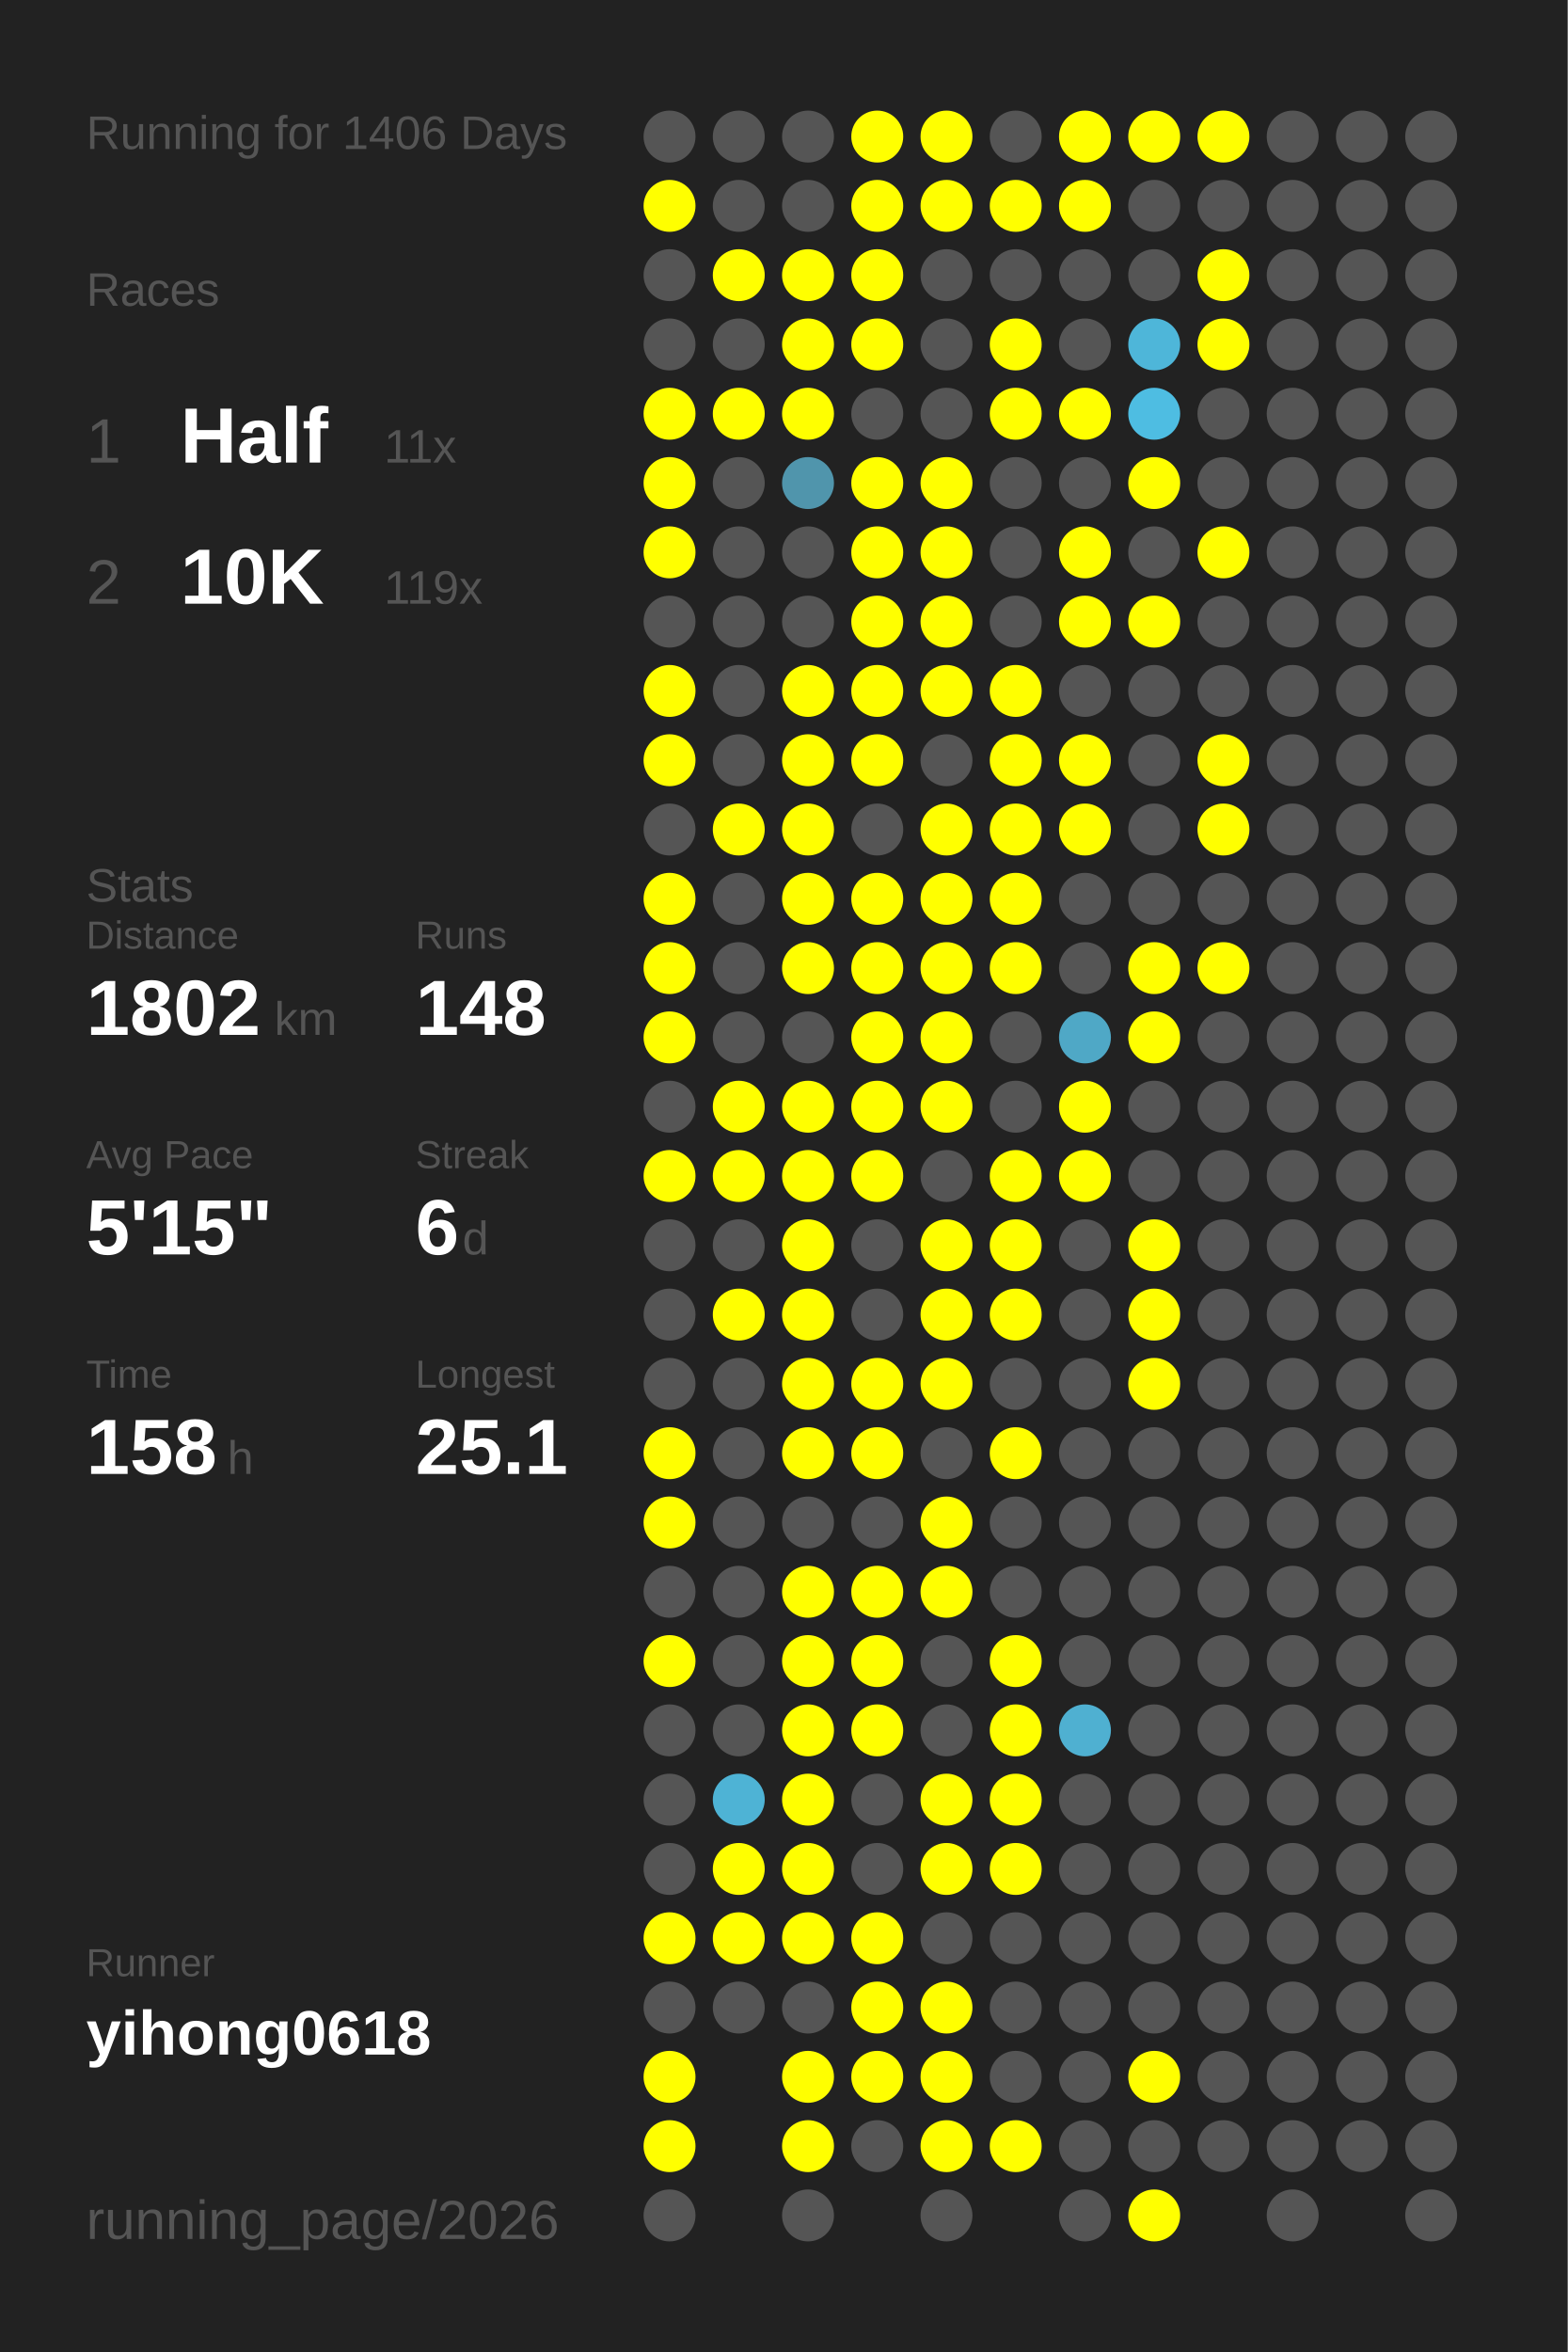
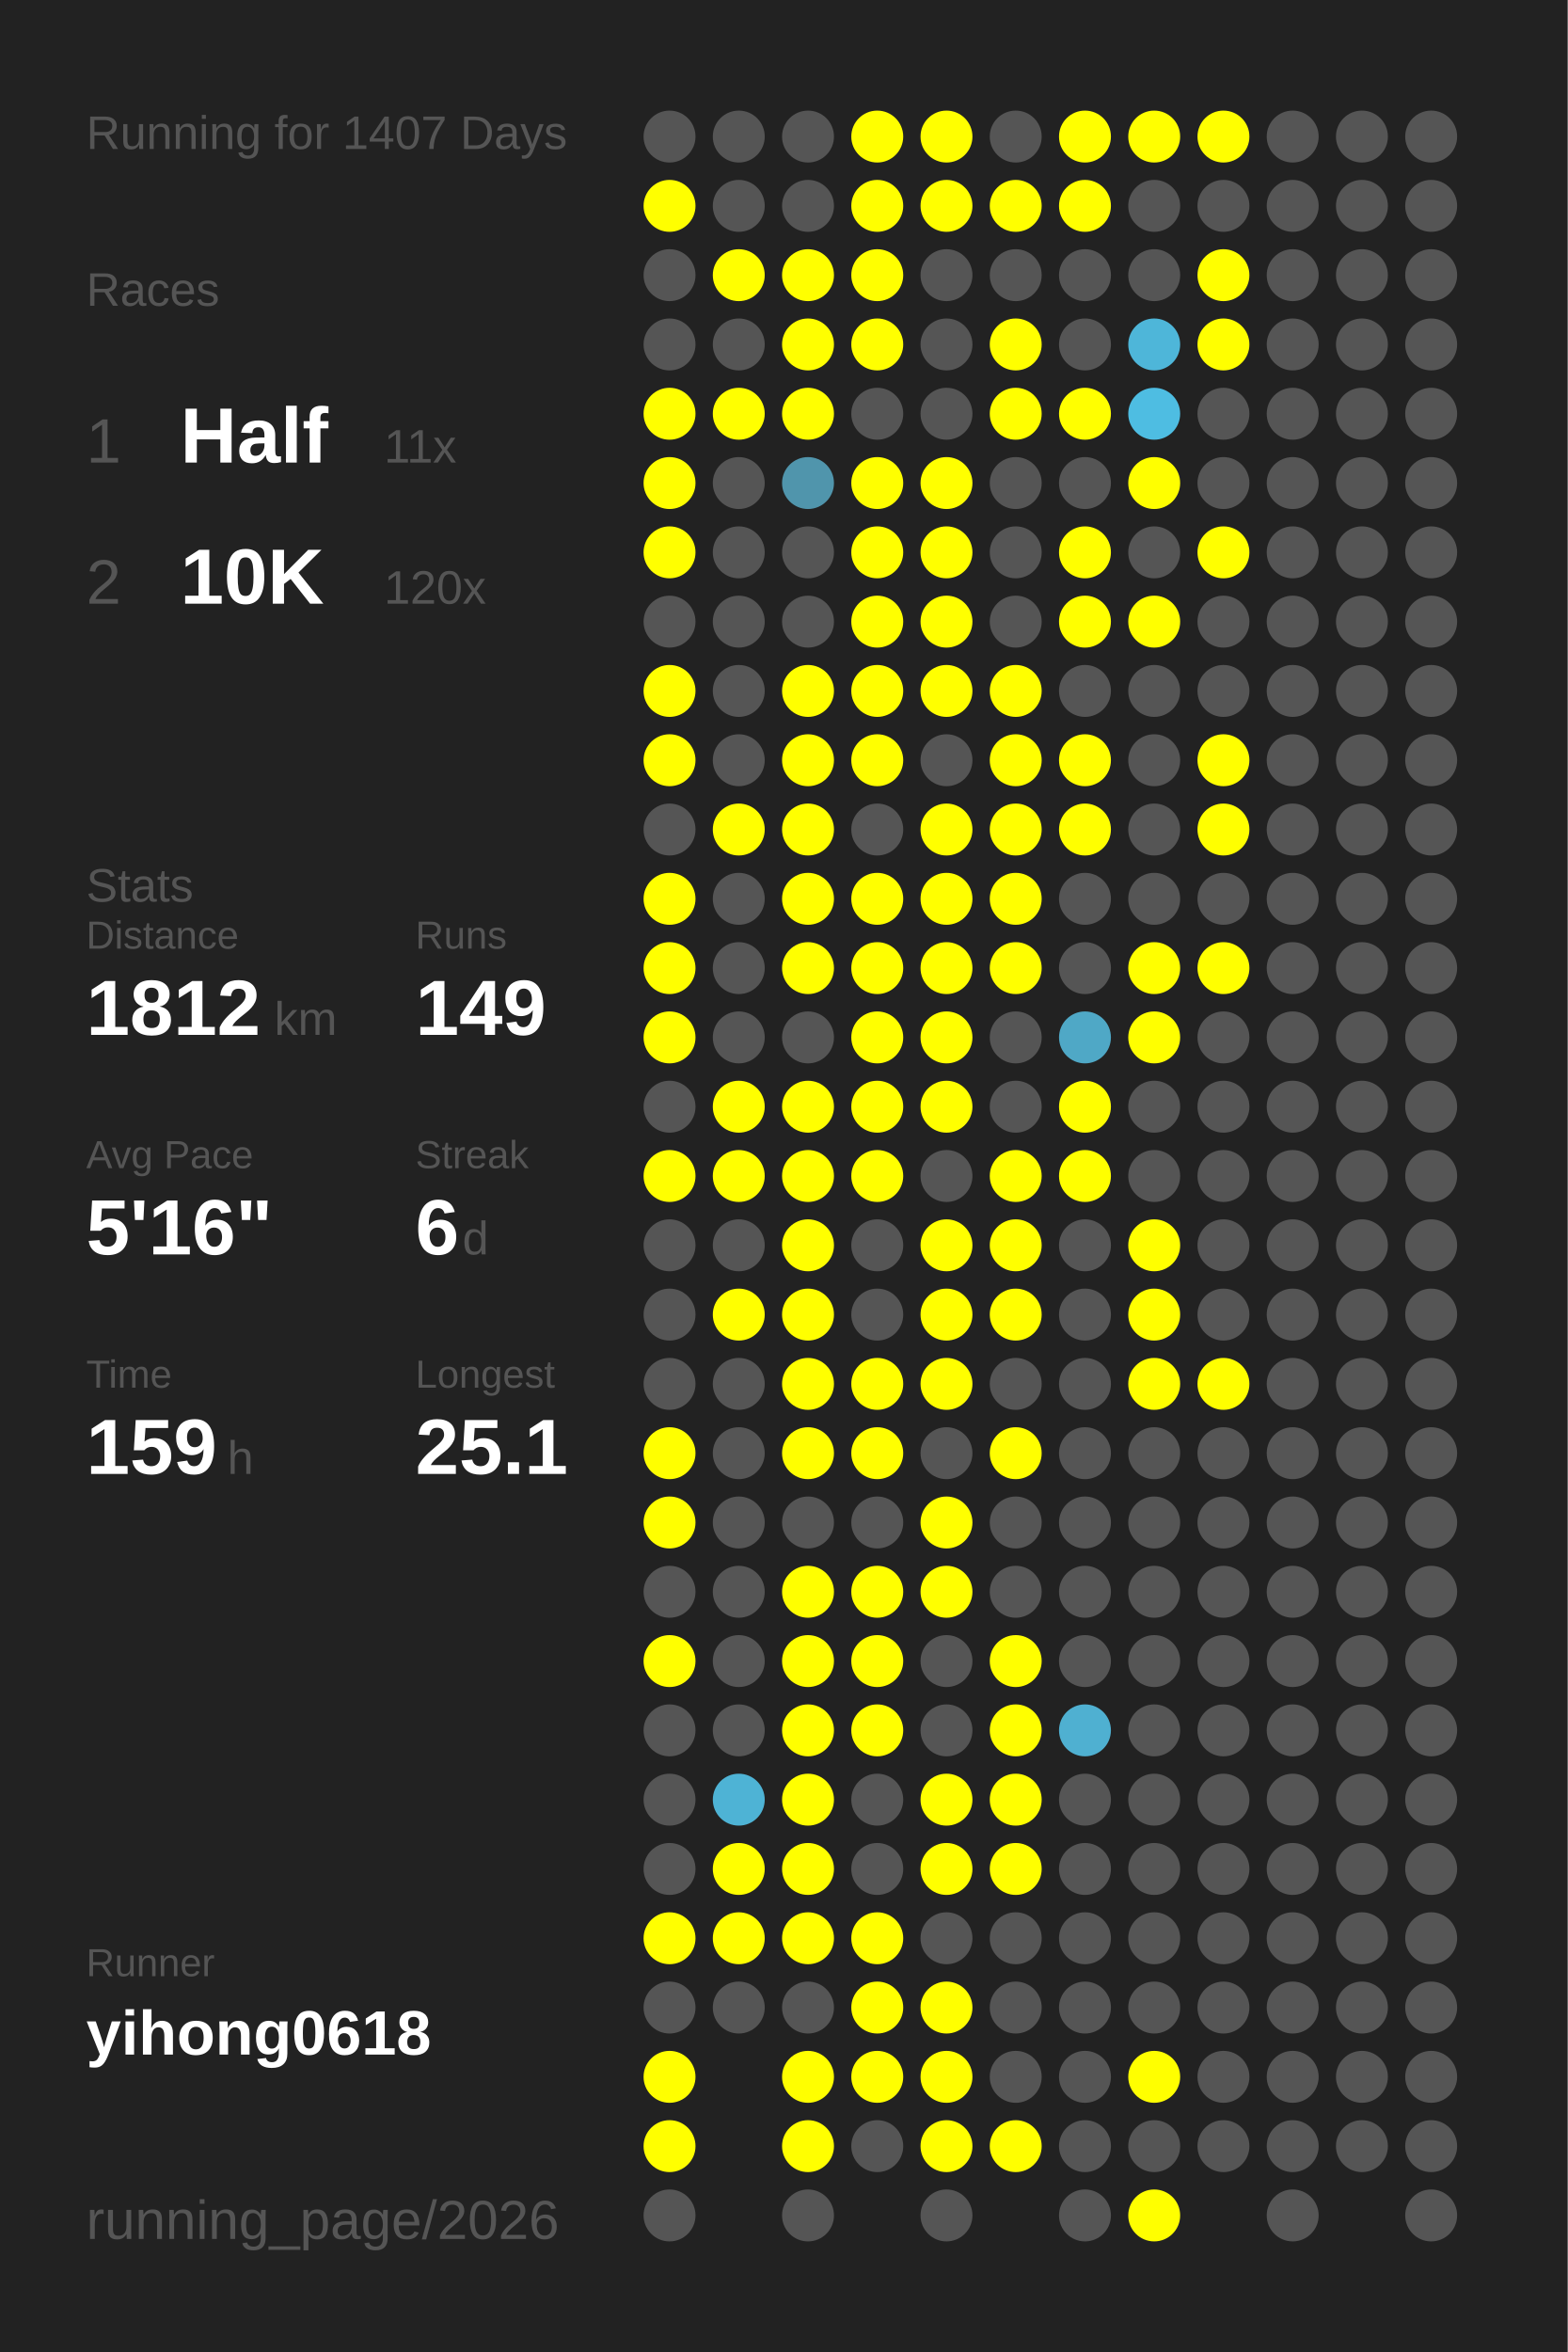
<svg xmlns="http://www.w3.org/2000/svg" baseProfile="full" height="300mm" version="1.1" viewBox="0,0,200,300" width="200mm">
  <defs />
  <rect fill="#222222" height="300" width="200" x="0" y="0" />
-   <text fill="#555555" style="font-size:6px; font-family:Arial;" x="11" y="19">Running for 1406 Days</text>
+   <text fill="#555555" style="font-size:6px; font-family:Arial;" x="11" y="19">Running for 1407 Days</text>
  <text fill="#555555" style="font-size:6px; font-family:Arial;" x="11" y="39">Races</text>
  <text fill="#555555" style="font-size:8px; font-family:Arial;" x="11" y="59">1</text>
  <text fill="#FFFFFF" style="font-size:10px; font-family:Arial; font-weight:bold;" x="23" y="59">Half</text>
  <text fill="#555555" style="font-size:6px; font-family:Arial;" x="49" y="59">11x</text>
  <text fill="#555555" style="font-size:8px; font-family:Arial;" x="11" y="77">2</text>
  <text fill="#FFFFFF" style="font-size:10px; font-family:Arial; font-weight:bold;" x="23" y="77">10K</text>
-   <text fill="#555555" style="font-size:6px; font-family:Arial;" x="49" y="77">119x</text>
+   <text fill="#555555" style="font-size:6px; font-family:Arial;" x="49" y="77">120x</text>
  <text fill="#555555" style="font-size:6px; font-family:Arial;" x="11" y="115">Stats</text>
  <text fill="#555555" style="font-size:5px; font-family:Arial;" x="11" y="121">Distance</text>
-   <text fill="#FFFFFF" style="font-size:10px; font-family:Arial; font-weight:bold;" x="11" y="132">1802</text>
+   <text fill="#FFFFFF" style="font-size:10px; font-family:Arial; font-weight:bold;" x="11" y="132">1812</text>
  <text fill="#555555" style="font-size:6px; font-family:Arial;" x="35" y="132">km</text>
  <text fill="#555555" style="font-size:5px; font-family:Arial;" x="53" y="121">Runs</text>
-   <text fill="#FFFFFF" style="font-size:10px; font-family:Arial; font-weight:bold;" x="53" y="132">148</text>
+   <text fill="#FFFFFF" style="font-size:10px; font-family:Arial; font-weight:bold;" x="53" y="132">149</text>
  <text fill="#555555" style="font-size:5px; font-family:Arial;" x="11" y="149">Avg Pace</text>
-   <text fill="#FFFFFF" style="font-size:10px; font-family:Arial; font-weight:bold;" x="11" y="160">5'15"</text>
+   <text fill="#FFFFFF" style="font-size:10px; font-family:Arial; font-weight:bold;" x="11" y="160">5'16"</text>
  <text fill="#555555" style="font-size:5px; font-family:Arial;" x="53" y="149">Streak</text>
  <text fill="#FFFFFF" style="font-size:10px; font-family:Arial; font-weight:bold;" x="53" y="160">6</text>
  <text fill="#555555" style="font-size:6px; font-family:Arial;" x="59" y="160">d</text>
  <text fill="#555555" style="font-size:5px; font-family:Arial;" x="11" y="177">Time</text>
-   <text fill="#FFFFFF" style="font-size:10px; font-family:Arial; font-weight:bold;" x="11" y="188">158</text>
+   <text fill="#FFFFFF" style="font-size:10px; font-family:Arial; font-weight:bold;" x="11" y="188">159</text>
  <text fill="#555555" style="font-size:6px; font-family:Arial;" x="29" y="188">h</text>
  <text fill="#555555" style="font-size:5px; font-family:Arial;" x="53" y="177">Longest</text>
  <text fill="#FFFFFF" style="font-size:10px; font-family:Arial; font-weight:bold;" x="53" y="188">25.1</text>
  <text fill="#555555" style="font-size:5px; font-family:Arial;" x="11" y="252.065">Runner</text>
  <text fill="#FFFFFF" style="font-size:8px; font-family:Arial; font-weight:bold;" x="11" y="262.065">yihong0618</text>
  <text fill="#555555" style="font-size:7px; font-family:Arial;" x="11" y="285.581">running_page/2026</text>
  <circle cx="85.417" cy="17.419" fill="#555555" r="3.312" />
  <circle cx="85.417" cy="26.258" fill="#FFFF00" r="3.312" />
  <circle cx="85.417" cy="35.097" fill="#555555" r="3.312" />
  <circle cx="85.417" cy="43.935" fill="#555555" r="3.312" />
  <circle cx="85.417" cy="52.774" fill="#FFFF00" r="3.312" />
  <circle cx="85.417" cy="61.613" fill="#FFFF00" r="3.312" />
  <circle cx="85.417" cy="70.452" fill="#FFFF00" r="3.312" />
  <circle cx="85.417" cy="79.29" fill="#555555" r="3.312" />
  <circle cx="85.417" cy="88.129" fill="#FFFF00" r="3.312" />
  <circle cx="85.417" cy="96.968" fill="#FFFF00" r="3.312" />
  <circle cx="85.417" cy="105.806" fill="#555555" r="3.312" />
  <circle cx="85.417" cy="114.645" fill="#FFFF00" r="3.312" />
  <circle cx="85.417" cy="123.484" fill="#FFFF00" r="3.312" />
  <circle cx="85.417" cy="132.323" fill="#FFFF00" r="3.312" />
  <circle cx="85.417" cy="141.161" fill="#555555" r="3.312" />
  <circle cx="85.417" cy="150" fill="#FFFF00" r="3.312" />
  <circle cx="85.417" cy="158.839" fill="#555555" r="3.312" />
  <circle cx="85.417" cy="167.677" fill="#555555" r="3.312" />
  <circle cx="85.417" cy="176.516" fill="#555555" r="3.312" />
  <circle cx="85.417" cy="185.355" fill="#FFFF00" r="3.312" />
  <circle cx="85.417" cy="194.194" fill="#FFFF00" r="3.312" />
  <circle cx="85.417" cy="203.032" fill="#555555" r="3.312" />
  <circle cx="85.417" cy="211.871" fill="#FFFF00" r="3.312" />
  <circle cx="85.417" cy="220.71" fill="#555555" r="3.312" />
  <circle cx="85.417" cy="229.548" fill="#555555" r="3.312" />
  <circle cx="85.417" cy="238.387" fill="#555555" r="3.312" />
  <circle cx="85.417" cy="247.226" fill="#FFFF00" r="3.312" />
  <circle cx="85.417" cy="256.065" fill="#555555" r="3.312" />
  <circle cx="85.417" cy="264.903" fill="#FFFF00" r="3.312" />
  <circle cx="85.417" cy="273.742" fill="#FFFF00" r="3.312" />
  <circle cx="85.417" cy="282.581" fill="#555555" r="3.312" />
  <circle cx="94.25" cy="17.419" fill="#555555" r="3.312" />
  <circle cx="94.25" cy="26.258" fill="#555555" r="3.312" />
  <circle cx="94.25" cy="35.097" fill="#FFFF00" r="3.312" />
  <circle cx="94.25" cy="43.935" fill="#555555" r="3.312" />
  <circle cx="94.25" cy="52.774" fill="#FFFF00" r="3.312" />
  <circle cx="94.25" cy="61.613" fill="#555555" r="3.312" />
  <circle cx="94.25" cy="70.452" fill="#555555" r="3.312" />
  <circle cx="94.25" cy="79.29" fill="#555555" r="3.312" />
  <circle cx="94.25" cy="88.129" fill="#555555" r="3.312" />
  <circle cx="94.25" cy="96.968" fill="#555555" r="3.312" />
  <circle cx="94.25" cy="105.806" fill="#FFFF00" r="3.312" />
  <circle cx="94.25" cy="114.645" fill="#555555" r="3.312" />
  <circle cx="94.25" cy="123.484" fill="#555555" r="3.312" />
  <circle cx="94.25" cy="132.323" fill="#555555" r="3.312" />
  <circle cx="94.25" cy="141.161" fill="#FFFF00" r="3.312" />
  <circle cx="94.25" cy="150" fill="#FFFF00" r="3.312" />
  <circle cx="94.25" cy="158.839" fill="#555555" r="3.312" />
  <circle cx="94.25" cy="167.677" fill="#FFFF00" r="3.312" />
  <circle cx="94.25" cy="176.516" fill="#555555" r="3.312" />
  <circle cx="94.25" cy="185.355" fill="#555555" r="3.312" />
  <circle cx="94.25" cy="194.194" fill="#555555" r="3.312" />
  <circle cx="94.25" cy="203.032" fill="#555555" r="3.312" />
  <circle cx="94.25" cy="211.871" fill="#555555" r="3.312" />
  <circle cx="94.25" cy="220.71" fill="#555555" r="3.312" />
  <circle cx="94.25" cy="229.548" fill="#4eb3d5" r="3.312" />
  <circle cx="94.25" cy="238.387" fill="#FFFF00" r="3.312" />
  <circle cx="94.25" cy="247.226" fill="#FFFF00" r="3.312" />
  <circle cx="94.25" cy="256.065" fill="#555555" r="3.312" />
  <circle cx="103.083" cy="17.419" fill="#555555" r="3.312" />
  <circle cx="103.083" cy="26.258" fill="#555555" r="3.312" />
  <circle cx="103.083" cy="35.097" fill="#FFFF00" r="3.312" />
  <circle cx="103.083" cy="43.935" fill="#FFFF00" r="3.312" />
  <circle cx="103.083" cy="52.774" fill="#FFFF00" r="3.312" />
  <circle cx="103.083" cy="61.613" fill="#5095ac" r="3.312" />
  <circle cx="103.083" cy="70.452" fill="#555555" r="3.312" />
  <circle cx="103.083" cy="79.29" fill="#555555" r="3.312" />
  <circle cx="103.083" cy="88.129" fill="#FFFF00" r="3.312" />
  <circle cx="103.083" cy="96.968" fill="#FFFF00" r="3.312" />
  <circle cx="103.083" cy="105.806" fill="#FFFF00" r="3.312" />
  <circle cx="103.083" cy="114.645" fill="#FFFF00" r="3.312" />
  <circle cx="103.083" cy="123.484" fill="#FFFF00" r="3.312" />
  <circle cx="103.083" cy="132.323" fill="#555555" r="3.312" />
  <circle cx="103.083" cy="141.161" fill="#FFFF00" r="3.312" />
  <circle cx="103.083" cy="150" fill="#FFFF00" r="3.312" />
  <circle cx="103.083" cy="158.839" fill="#FFFF00" r="3.312" />
  <circle cx="103.083" cy="167.677" fill="#FFFF00" r="3.312" />
  <circle cx="103.083" cy="176.516" fill="#FFFF00" r="3.312" />
  <circle cx="103.083" cy="185.355" fill="#FFFF00" r="3.312" />
  <circle cx="103.083" cy="194.194" fill="#555555" r="3.312" />
  <circle cx="103.083" cy="203.032" fill="#FFFF00" r="3.312" />
  <circle cx="103.083" cy="211.871" fill="#FFFF00" r="3.312" />
  <circle cx="103.083" cy="220.71" fill="#FFFF00" r="3.312" />
  <circle cx="103.083" cy="229.548" fill="#FFFF00" r="3.312" />
  <circle cx="103.083" cy="238.387" fill="#FFFF00" r="3.312" />
  <circle cx="103.083" cy="247.226" fill="#FFFF00" r="3.312" />
  <circle cx="103.083" cy="256.065" fill="#555555" r="3.312" />
  <circle cx="103.083" cy="264.903" fill="#FFFF00" r="3.312" />
  <circle cx="103.083" cy="273.742" fill="#FFFF00" r="3.312" />
  <circle cx="103.083" cy="282.581" fill="#555555" r="3.312" />
  <circle cx="111.917" cy="17.419" fill="#FFFF00" r="3.312" />
  <circle cx="111.917" cy="26.258" fill="#FFFF00" r="3.312" />
  <circle cx="111.917" cy="35.097" fill="#FFFF00" r="3.312" />
  <circle cx="111.917" cy="43.935" fill="#FFFF00" r="3.312" />
  <circle cx="111.917" cy="52.774" fill="#555555" r="3.312" />
  <circle cx="111.917" cy="61.613" fill="#FFFF00" r="3.312" />
  <circle cx="111.917" cy="70.452" fill="#FFFF00" r="3.312" />
  <circle cx="111.917" cy="79.29" fill="#FFFF00" r="3.312" />
  <circle cx="111.917" cy="88.129" fill="#FFFF00" r="3.312" />
  <circle cx="111.917" cy="96.968" fill="#FFFF00" r="3.312" />
  <circle cx="111.917" cy="105.806" fill="#555555" r="3.312" />
  <circle cx="111.917" cy="114.645" fill="#FFFF00" r="3.312" />
  <circle cx="111.917" cy="123.484" fill="#FFFF00" r="3.312" />
  <circle cx="111.917" cy="132.323" fill="#FFFF00" r="3.312" />
  <circle cx="111.917" cy="141.161" fill="#FFFF00" r="3.312" />
  <circle cx="111.917" cy="150" fill="#FFFF00" r="3.312" />
  <circle cx="111.917" cy="158.839" fill="#555555" r="3.312" />
  <circle cx="111.917" cy="167.677" fill="#555555" r="3.312" />
  <circle cx="111.917" cy="176.516" fill="#FFFF00" r="3.312" />
  <circle cx="111.917" cy="185.355" fill="#FFFF00" r="3.312" />
  <circle cx="111.917" cy="194.194" fill="#555555" r="3.312" />
  <circle cx="111.917" cy="203.032" fill="#FFFF00" r="3.312" />
  <circle cx="111.917" cy="211.871" fill="#FFFF00" r="3.312" />
  <circle cx="111.917" cy="220.71" fill="#FFFF00" r="3.312" />
  <circle cx="111.917" cy="229.548" fill="#555555" r="3.312" />
  <circle cx="111.917" cy="238.387" fill="#555555" r="3.312" />
  <circle cx="111.917" cy="247.226" fill="#FFFF00" r="3.312" />
  <circle cx="111.917" cy="256.065" fill="#FFFF00" r="3.312" />
  <circle cx="111.917" cy="264.903" fill="#FFFF00" r="3.312" />
  <circle cx="111.917" cy="273.742" fill="#555555" r="3.312" />
  <circle cx="120.75" cy="17.419" fill="#FFFF00" r="3.312" />
  <circle cx="120.75" cy="26.258" fill="#FFFF00" r="3.312" />
  <circle cx="120.75" cy="35.097" fill="#555555" r="3.312" />
  <circle cx="120.75" cy="43.935" fill="#555555" r="3.312" />
  <circle cx="120.75" cy="52.774" fill="#555555" r="3.312" />
  <circle cx="120.75" cy="61.613" fill="#FFFF00" r="3.312" />
  <circle cx="120.75" cy="70.452" fill="#FFFF00" r="3.312" />
  <circle cx="120.75" cy="79.29" fill="#FFFF00" r="3.312" />
  <circle cx="120.75" cy="88.129" fill="#FFFF00" r="3.312" />
  <circle cx="120.75" cy="96.968" fill="#555555" r="3.312" />
  <circle cx="120.75" cy="105.806" fill="#FFFF00" r="3.312" />
  <circle cx="120.75" cy="114.645" fill="#FFFF00" r="3.312" />
  <circle cx="120.75" cy="123.484" fill="#FFFF00" r="3.312" />
  <circle cx="120.75" cy="132.323" fill="#FFFF00" r="3.312" />
  <circle cx="120.75" cy="141.161" fill="#FFFF00" r="3.312" />
  <circle cx="120.75" cy="150" fill="#555555" r="3.312" />
  <circle cx="120.75" cy="158.839" fill="#FFFF00" r="3.312" />
  <circle cx="120.75" cy="167.677" fill="#FFFF00" r="3.312" />
  <circle cx="120.75" cy="176.516" fill="#FFFF00" r="3.312" />
  <circle cx="120.75" cy="185.355" fill="#555555" r="3.312" />
  <circle cx="120.75" cy="194.194" fill="#FFFF00" r="3.312" />
  <circle cx="120.75" cy="203.032" fill="#FFFF00" r="3.312" />
  <circle cx="120.75" cy="211.871" fill="#555555" r="3.312" />
  <circle cx="120.75" cy="220.71" fill="#555555" r="3.312" />
  <circle cx="120.75" cy="229.548" fill="#FFFF00" r="3.312" />
  <circle cx="120.75" cy="238.387" fill="#FFFF00" r="3.312" />
  <circle cx="120.75" cy="247.226" fill="#555555" r="3.312" />
  <circle cx="120.75" cy="256.065" fill="#FFFF00" r="3.312" />
  <circle cx="120.75" cy="264.903" fill="#FFFF00" r="3.312" />
  <circle cx="120.75" cy="273.742" fill="#FFFF00" r="3.312" />
  <circle cx="120.75" cy="282.581" fill="#555555" r="3.312" />
  <circle cx="129.583" cy="17.419" fill="#555555" r="3.312" />
  <circle cx="129.583" cy="26.258" fill="#FFFF00" r="3.312" />
  <circle cx="129.583" cy="35.097" fill="#555555" r="3.312" />
  <circle cx="129.583" cy="43.935" fill="#FFFF00" r="3.312" />
  <circle cx="129.583" cy="52.774" fill="#FFFF00" r="3.312" />
  <circle cx="129.583" cy="61.613" fill="#555555" r="3.312" />
  <circle cx="129.583" cy="70.452" fill="#555555" r="3.312" />
  <circle cx="129.583" cy="79.29" fill="#555555" r="3.312" />
  <circle cx="129.583" cy="88.129" fill="#FFFF00" r="3.312" />
  <circle cx="129.583" cy="96.968" fill="#FFFF00" r="3.312" />
  <circle cx="129.583" cy="105.806" fill="#FFFF00" r="3.312" />
  <circle cx="129.583" cy="114.645" fill="#FFFF00" r="3.312" />
  <circle cx="129.583" cy="123.484" fill="#FFFF00" r="3.312" />
  <circle cx="129.583" cy="132.323" fill="#555555" r="3.312" />
  <circle cx="129.583" cy="141.161" fill="#555555" r="3.312" />
  <circle cx="129.583" cy="150" fill="#FFFF00" r="3.312" />
  <circle cx="129.583" cy="158.839" fill="#FFFF00" r="3.312" />
  <circle cx="129.583" cy="167.677" fill="#FFFF00" r="3.312" />
  <circle cx="129.583" cy="176.516" fill="#555555" r="3.312" />
  <circle cx="129.583" cy="185.355" fill="#FFFF00" r="3.312" />
  <circle cx="129.583" cy="194.194" fill="#555555" r="3.312" />
  <circle cx="129.583" cy="203.032" fill="#555555" r="3.312" />
  <circle cx="129.583" cy="211.871" fill="#FFFF00" r="3.312" />
  <circle cx="129.583" cy="220.71" fill="#FFFF00" r="3.312" />
  <circle cx="129.583" cy="229.548" fill="#FFFF00" r="3.312" />
  <circle cx="129.583" cy="238.387" fill="#FFFF00" r="3.312" />
  <circle cx="129.583" cy="247.226" fill="#555555" r="3.312" />
  <circle cx="129.583" cy="256.065" fill="#555555" r="3.312" />
  <circle cx="129.583" cy="264.903" fill="#555555" r="3.312" />
  <circle cx="129.583" cy="273.742" fill="#FFFF00" r="3.312" />
  <circle cx="138.417" cy="17.419" fill="#FFFF00" r="3.312" />
  <circle cx="138.417" cy="26.258" fill="#FFFF00" r="3.312" />
  <circle cx="138.417" cy="35.097" fill="#555555" r="3.312" />
  <circle cx="138.417" cy="43.935" fill="#555555" r="3.312" />
  <circle cx="138.417" cy="52.774" fill="#FFFF00" r="3.312" />
  <circle cx="138.417" cy="61.613" fill="#555555" r="3.312" />
  <circle cx="138.417" cy="70.452" fill="#FFFF00" r="3.312" />
  <circle cx="138.417" cy="79.29" fill="#FFFF00" r="3.312" />
  <circle cx="138.417" cy="88.129" fill="#555555" r="3.312" />
  <circle cx="138.417" cy="96.968" fill="#FFFF00" r="3.312" />
  <circle cx="138.417" cy="105.806" fill="#FFFF00" r="3.312" />
  <circle cx="138.417" cy="114.645" fill="#555555" r="3.312" />
  <circle cx="138.417" cy="123.484" fill="#555555" r="3.312" />
  <circle cx="138.417" cy="132.323" fill="#4fa8c6" r="3.312" />
  <circle cx="138.417" cy="141.161" fill="#FFFF00" r="3.312" />
  <circle cx="138.417" cy="150" fill="#FFFF00" r="3.312" />
  <circle cx="138.417" cy="158.839" fill="#555555" r="3.312" />
  <circle cx="138.417" cy="167.677" fill="#555555" r="3.312" />
  <circle cx="138.417" cy="176.516" fill="#555555" r="3.312" />
  <circle cx="138.417" cy="185.355" fill="#555555" r="3.312" />
  <circle cx="138.417" cy="194.194" fill="#555555" r="3.312" />
  <circle cx="138.417" cy="203.032" fill="#555555" r="3.312" />
  <circle cx="138.417" cy="211.871" fill="#555555" r="3.312" />
  <circle cx="138.417" cy="220.71" fill="#4fb0d1" r="3.312" />
  <circle cx="138.417" cy="229.548" fill="#555555" r="3.312" />
  <circle cx="138.417" cy="238.387" fill="#555555" r="3.312" />
  <circle cx="138.417" cy="247.226" fill="#555555" r="3.312" />
  <circle cx="138.417" cy="256.065" fill="#555555" r="3.312" />
  <circle cx="138.417" cy="264.903" fill="#555555" r="3.312" />
  <circle cx="138.417" cy="273.742" fill="#555555" r="3.312" />
  <circle cx="138.417" cy="282.581" fill="#555555" r="3.312" />
  <circle cx="147.25" cy="17.419" fill="#FFFF00" r="3.312" />
  <circle cx="147.25" cy="26.258" fill="#555555" r="3.312" />
  <circle cx="147.25" cy="35.097" fill="#555555" r="3.312" />
  <circle cx="147.25" cy="43.935" fill="#4eb6d9" r="3.312" />
  <circle cx="147.25" cy="52.774" fill="#4ebde2" r="3.312" />
  <circle cx="147.25" cy="61.613" fill="#FFFF00" r="3.312" />
  <circle cx="147.25" cy="70.452" fill="#555555" r="3.312" />
  <circle cx="147.25" cy="79.29" fill="#FFFF00" r="3.312" />
  <circle cx="147.25" cy="88.129" fill="#555555" r="3.312" />
  <circle cx="147.25" cy="96.968" fill="#555555" r="3.312" />
  <circle cx="147.25" cy="105.806" fill="#555555" r="3.312" />
  <circle cx="147.25" cy="114.645" fill="#555555" r="3.312" />
  <circle cx="147.25" cy="123.484" fill="#FFFF00" r="3.312" />
  <circle cx="147.25" cy="132.323" fill="#FFFF00" r="3.312" />
  <circle cx="147.25" cy="141.161" fill="#555555" r="3.312" />
  <circle cx="147.25" cy="150" fill="#555555" r="3.312" />
  <circle cx="147.25" cy="158.839" fill="#FFFF00" r="3.312" />
  <circle cx="147.25" cy="167.677" fill="#FFFF00" r="3.312" />
  <circle cx="147.25" cy="176.516" fill="#FFFF00" r="3.312" />
  <circle cx="147.25" cy="185.355" fill="#555555" r="3.312" />
  <circle cx="147.25" cy="194.194" fill="#555555" r="3.312" />
  <circle cx="147.25" cy="203.032" fill="#555555" r="3.312" />
  <circle cx="147.25" cy="211.871" fill="#555555" r="3.312" />
  <circle cx="147.25" cy="220.71" fill="#555555" r="3.312" />
  <circle cx="147.25" cy="229.548" fill="#555555" r="3.312" />
  <circle cx="147.25" cy="238.387" fill="#555555" r="3.312" />
  <circle cx="147.25" cy="247.226" fill="#555555" r="3.312" />
  <circle cx="147.25" cy="256.065" fill="#555555" r="3.312" />
  <circle cx="147.25" cy="264.903" fill="#FFFF00" r="3.312" />
  <circle cx="147.25" cy="273.742" fill="#555555" r="3.312" />
  <circle cx="147.25" cy="282.581" fill="#FFFF00" r="3.312" />
  <circle cx="156.083" cy="17.419" fill="#FFFF00" r="3.312" />
  <circle cx="156.083" cy="26.258" fill="#555555" r="3.312" />
  <circle cx="156.083" cy="35.097" fill="#FFFF00" r="3.312" />
  <circle cx="156.083" cy="43.935" fill="#FFFF00" r="3.312" />
  <circle cx="156.083" cy="52.774" fill="#555555" r="3.312" />
  <circle cx="156.083" cy="61.613" fill="#555555" r="3.312" />
  <circle cx="156.083" cy="70.452" fill="#FFFF00" r="3.312" />
  <circle cx="156.083" cy="79.29" fill="#555555" r="3.312" />
  <circle cx="156.083" cy="88.129" fill="#555555" r="3.312" />
  <circle cx="156.083" cy="96.968" fill="#FFFF00" r="3.312" />
  <circle cx="156.083" cy="105.806" fill="#FFFF00" r="3.312" />
  <circle cx="156.083" cy="114.645" fill="#555555" r="3.312" />
  <circle cx="156.083" cy="123.484" fill="#FFFF00" r="3.312" />
  <circle cx="156.083" cy="132.323" fill="#555555" r="3.312" />
  <circle cx="156.083" cy="141.161" fill="#555555" r="3.312" />
  <circle cx="156.083" cy="150" fill="#555555" r="3.312" />
  <circle cx="156.083" cy="158.839" fill="#555555" r="3.312" />
  <circle cx="156.083" cy="167.677" fill="#555555" r="3.312" />
-   <circle cx="156.083" cy="176.516" fill="#555555" r="3.312" />
+   <circle cx="156.083" cy="176.516" fill="#FFFF00" r="3.312" />
  <circle cx="156.083" cy="185.355" fill="#555555" r="3.312" />
  <circle cx="156.083" cy="194.194" fill="#555555" r="3.312" />
  <circle cx="156.083" cy="203.032" fill="#555555" r="3.312" />
  <circle cx="156.083" cy="211.871" fill="#555555" r="3.312" />
  <circle cx="156.083" cy="220.71" fill="#555555" r="3.312" />
  <circle cx="156.083" cy="229.548" fill="#555555" r="3.312" />
  <circle cx="156.083" cy="238.387" fill="#555555" r="3.312" />
  <circle cx="156.083" cy="247.226" fill="#555555" r="3.312" />
  <circle cx="156.083" cy="256.065" fill="#555555" r="3.312" />
  <circle cx="156.083" cy="264.903" fill="#555555" r="3.312" />
  <circle cx="156.083" cy="273.742" fill="#555555" r="3.312" />
  <circle cx="164.917" cy="17.419" fill="#555555" r="3.312" />
  <circle cx="164.917" cy="26.258" fill="#555555" r="3.312" />
  <circle cx="164.917" cy="35.097" fill="#555555" r="3.312" />
  <circle cx="164.917" cy="43.935" fill="#555555" r="3.312" />
  <circle cx="164.917" cy="52.774" fill="#555555" r="3.312" />
  <circle cx="164.917" cy="61.613" fill="#555555" r="3.312" />
  <circle cx="164.917" cy="70.452" fill="#555555" r="3.312" />
  <circle cx="164.917" cy="79.29" fill="#555555" r="3.312" />
  <circle cx="164.917" cy="88.129" fill="#555555" r="3.312" />
  <circle cx="164.917" cy="96.968" fill="#555555" r="3.312" />
  <circle cx="164.917" cy="105.806" fill="#555555" r="3.312" />
  <circle cx="164.917" cy="114.645" fill="#555555" r="3.312" />
  <circle cx="164.917" cy="123.484" fill="#555555" r="3.312" />
  <circle cx="164.917" cy="132.323" fill="#555555" r="3.312" />
  <circle cx="164.917" cy="141.161" fill="#555555" r="3.312" />
  <circle cx="164.917" cy="150" fill="#555555" r="3.312" />
  <circle cx="164.917" cy="158.839" fill="#555555" r="3.312" />
  <circle cx="164.917" cy="167.677" fill="#555555" r="3.312" />
  <circle cx="164.917" cy="176.516" fill="#555555" r="3.312" />
  <circle cx="164.917" cy="185.355" fill="#555555" r="3.312" />
  <circle cx="164.917" cy="194.194" fill="#555555" r="3.312" />
  <circle cx="164.917" cy="203.032" fill="#555555" r="3.312" />
  <circle cx="164.917" cy="211.871" fill="#555555" r="3.312" />
  <circle cx="164.917" cy="220.71" fill="#555555" r="3.312" />
  <circle cx="164.917" cy="229.548" fill="#555555" r="3.312" />
  <circle cx="164.917" cy="238.387" fill="#555555" r="3.312" />
  <circle cx="164.917" cy="247.226" fill="#555555" r="3.312" />
  <circle cx="164.917" cy="256.065" fill="#555555" r="3.312" />
  <circle cx="164.917" cy="264.903" fill="#555555" r="3.312" />
  <circle cx="164.917" cy="273.742" fill="#555555" r="3.312" />
  <circle cx="164.917" cy="282.581" fill="#555555" r="3.312" />
  <circle cx="173.75" cy="17.419" fill="#555555" r="3.312" />
  <circle cx="173.75" cy="26.258" fill="#555555" r="3.312" />
  <circle cx="173.75" cy="35.097" fill="#555555" r="3.312" />
  <circle cx="173.75" cy="43.935" fill="#555555" r="3.312" />
  <circle cx="173.75" cy="52.774" fill="#555555" r="3.312" />
  <circle cx="173.75" cy="61.613" fill="#555555" r="3.312" />
  <circle cx="173.75" cy="70.452" fill="#555555" r="3.312" />
  <circle cx="173.75" cy="79.29" fill="#555555" r="3.312" />
  <circle cx="173.75" cy="88.129" fill="#555555" r="3.312" />
  <circle cx="173.75" cy="96.968" fill="#555555" r="3.312" />
  <circle cx="173.75" cy="105.806" fill="#555555" r="3.312" />
  <circle cx="173.75" cy="114.645" fill="#555555" r="3.312" />
  <circle cx="173.75" cy="123.484" fill="#555555" r="3.312" />
  <circle cx="173.75" cy="132.323" fill="#555555" r="3.312" />
  <circle cx="173.75" cy="141.161" fill="#555555" r="3.312" />
  <circle cx="173.75" cy="150" fill="#555555" r="3.312" />
  <circle cx="173.75" cy="158.839" fill="#555555" r="3.312" />
  <circle cx="173.75" cy="167.677" fill="#555555" r="3.312" />
  <circle cx="173.75" cy="176.516" fill="#555555" r="3.312" />
  <circle cx="173.75" cy="185.355" fill="#555555" r="3.312" />
  <circle cx="173.75" cy="194.194" fill="#555555" r="3.312" />
  <circle cx="173.75" cy="203.032" fill="#555555" r="3.312" />
  <circle cx="173.75" cy="211.871" fill="#555555" r="3.312" />
  <circle cx="173.75" cy="220.71" fill="#555555" r="3.312" />
  <circle cx="173.75" cy="229.548" fill="#555555" r="3.312" />
  <circle cx="173.75" cy="238.387" fill="#555555" r="3.312" />
  <circle cx="173.75" cy="247.226" fill="#555555" r="3.312" />
  <circle cx="173.75" cy="256.065" fill="#555555" r="3.312" />
  <circle cx="173.75" cy="264.903" fill="#555555" r="3.312" />
  <circle cx="173.75" cy="273.742" fill="#555555" r="3.312" />
  <circle cx="182.583" cy="17.419" fill="#555555" r="3.312" />
  <circle cx="182.583" cy="26.258" fill="#555555" r="3.312" />
  <circle cx="182.583" cy="35.097" fill="#555555" r="3.312" />
  <circle cx="182.583" cy="43.935" fill="#555555" r="3.312" />
  <circle cx="182.583" cy="52.774" fill="#555555" r="3.312" />
  <circle cx="182.583" cy="61.613" fill="#555555" r="3.312" />
  <circle cx="182.583" cy="70.452" fill="#555555" r="3.312" />
  <circle cx="182.583" cy="79.29" fill="#555555" r="3.312" />
  <circle cx="182.583" cy="88.129" fill="#555555" r="3.312" />
  <circle cx="182.583" cy="96.968" fill="#555555" r="3.312" />
  <circle cx="182.583" cy="105.806" fill="#555555" r="3.312" />
  <circle cx="182.583" cy="114.645" fill="#555555" r="3.312" />
  <circle cx="182.583" cy="123.484" fill="#555555" r="3.312" />
  <circle cx="182.583" cy="132.323" fill="#555555" r="3.312" />
  <circle cx="182.583" cy="141.161" fill="#555555" r="3.312" />
  <circle cx="182.583" cy="150" fill="#555555" r="3.312" />
  <circle cx="182.583" cy="158.839" fill="#555555" r="3.312" />
  <circle cx="182.583" cy="167.677" fill="#555555" r="3.312" />
  <circle cx="182.583" cy="176.516" fill="#555555" r="3.312" />
  <circle cx="182.583" cy="185.355" fill="#555555" r="3.312" />
  <circle cx="182.583" cy="194.194" fill="#555555" r="3.312" />
  <circle cx="182.583" cy="203.032" fill="#555555" r="3.312" />
  <circle cx="182.583" cy="211.871" fill="#555555" r="3.312" />
  <circle cx="182.583" cy="220.71" fill="#555555" r="3.312" />
  <circle cx="182.583" cy="229.548" fill="#555555" r="3.312" />
  <circle cx="182.583" cy="238.387" fill="#555555" r="3.312" />
  <circle cx="182.583" cy="247.226" fill="#555555" r="3.312" />
  <circle cx="182.583" cy="256.065" fill="#555555" r="3.312" />
  <circle cx="182.583" cy="264.903" fill="#555555" r="3.312" />
  <circle cx="182.583" cy="273.742" fill="#555555" r="3.312" />
  <circle cx="182.583" cy="282.581" fill="#555555" r="3.312" />
</svg>
